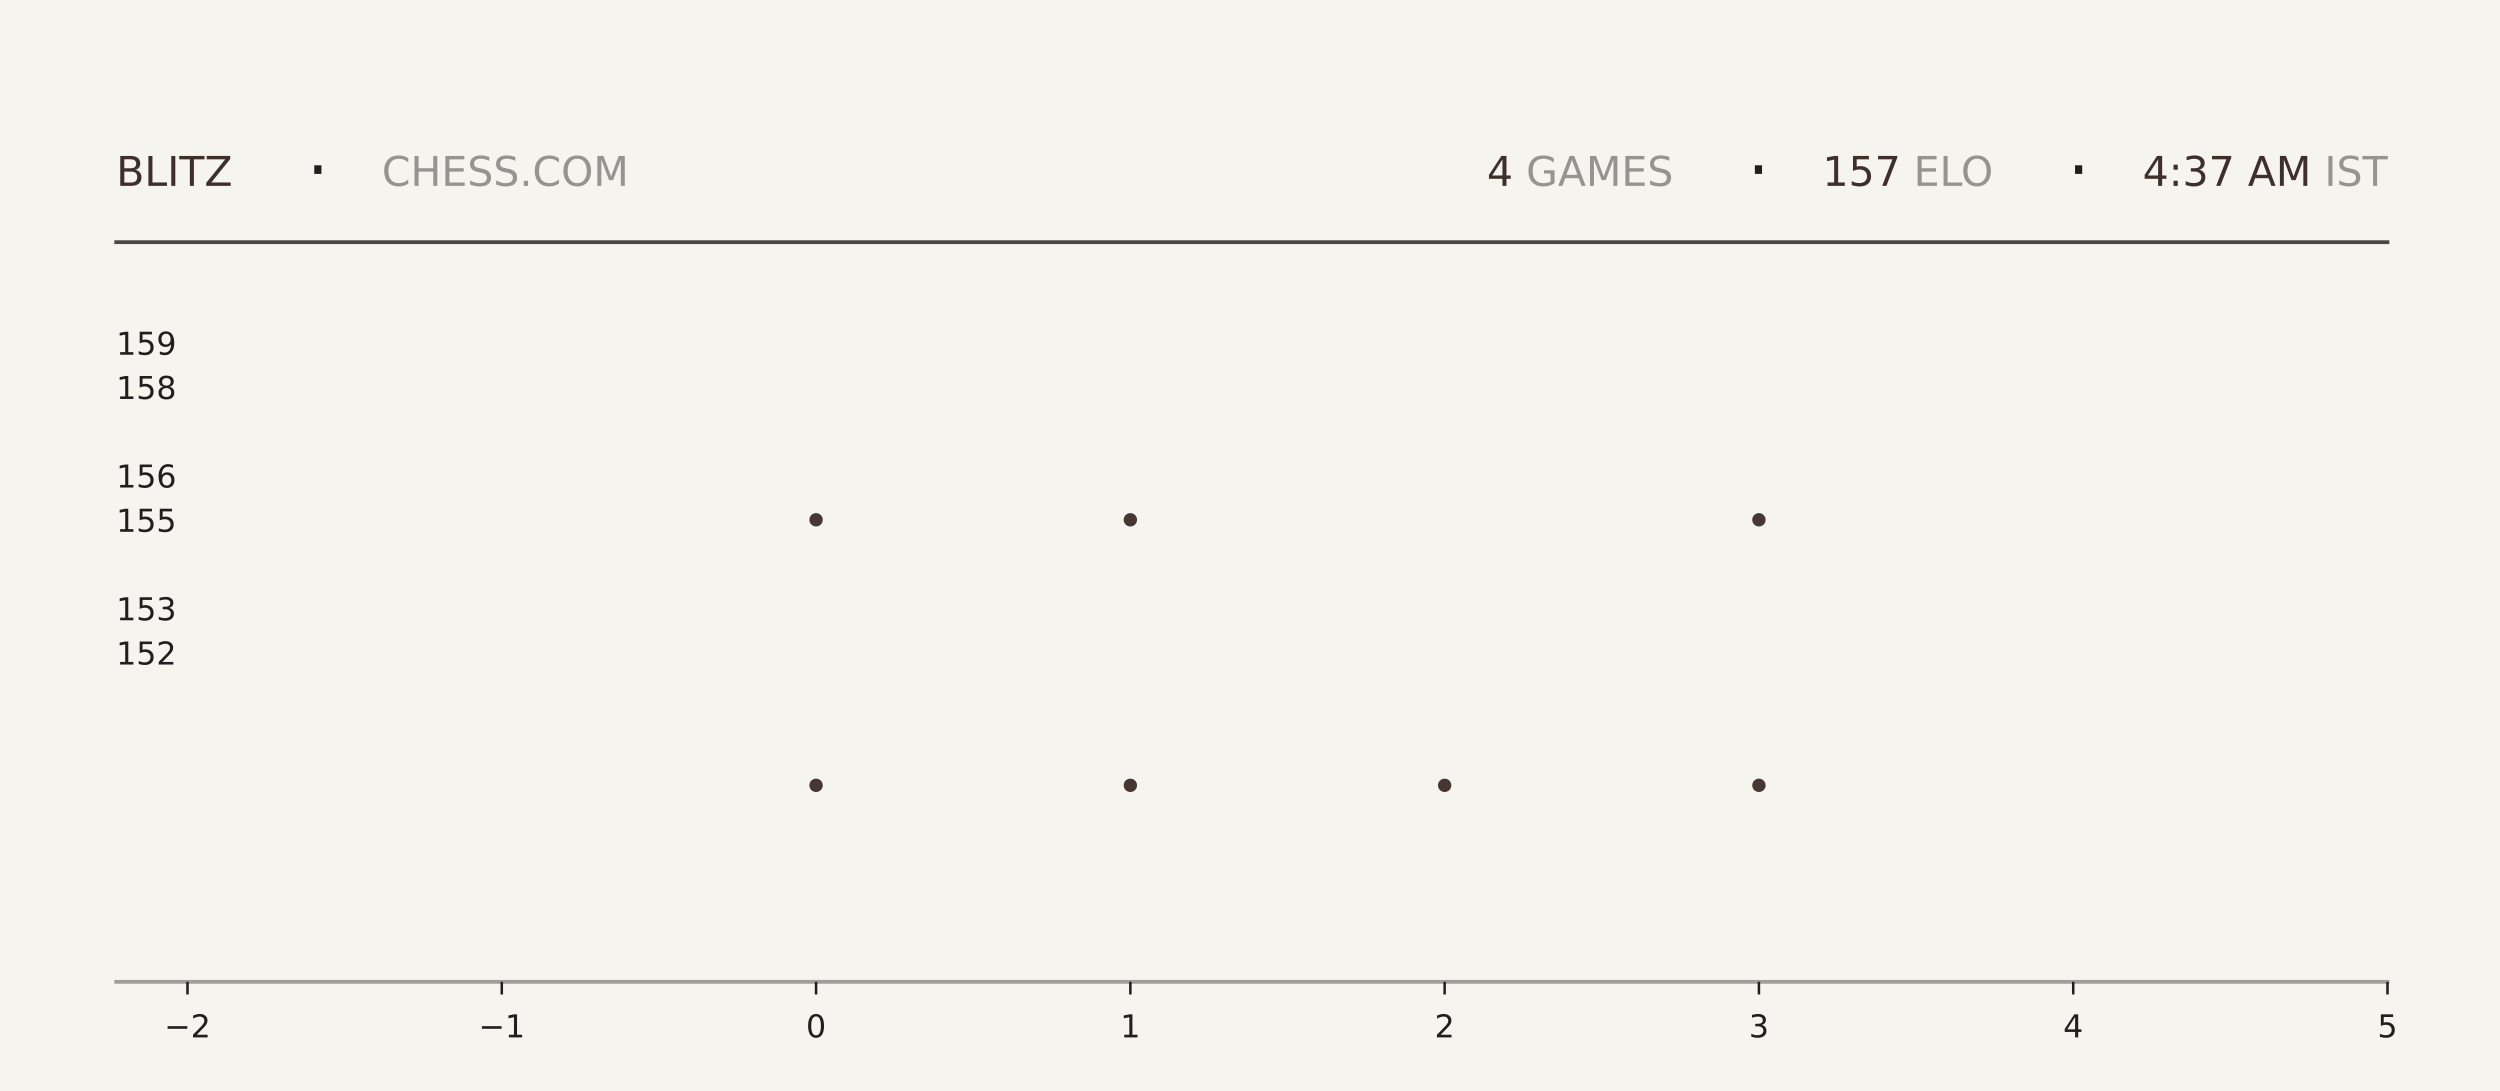
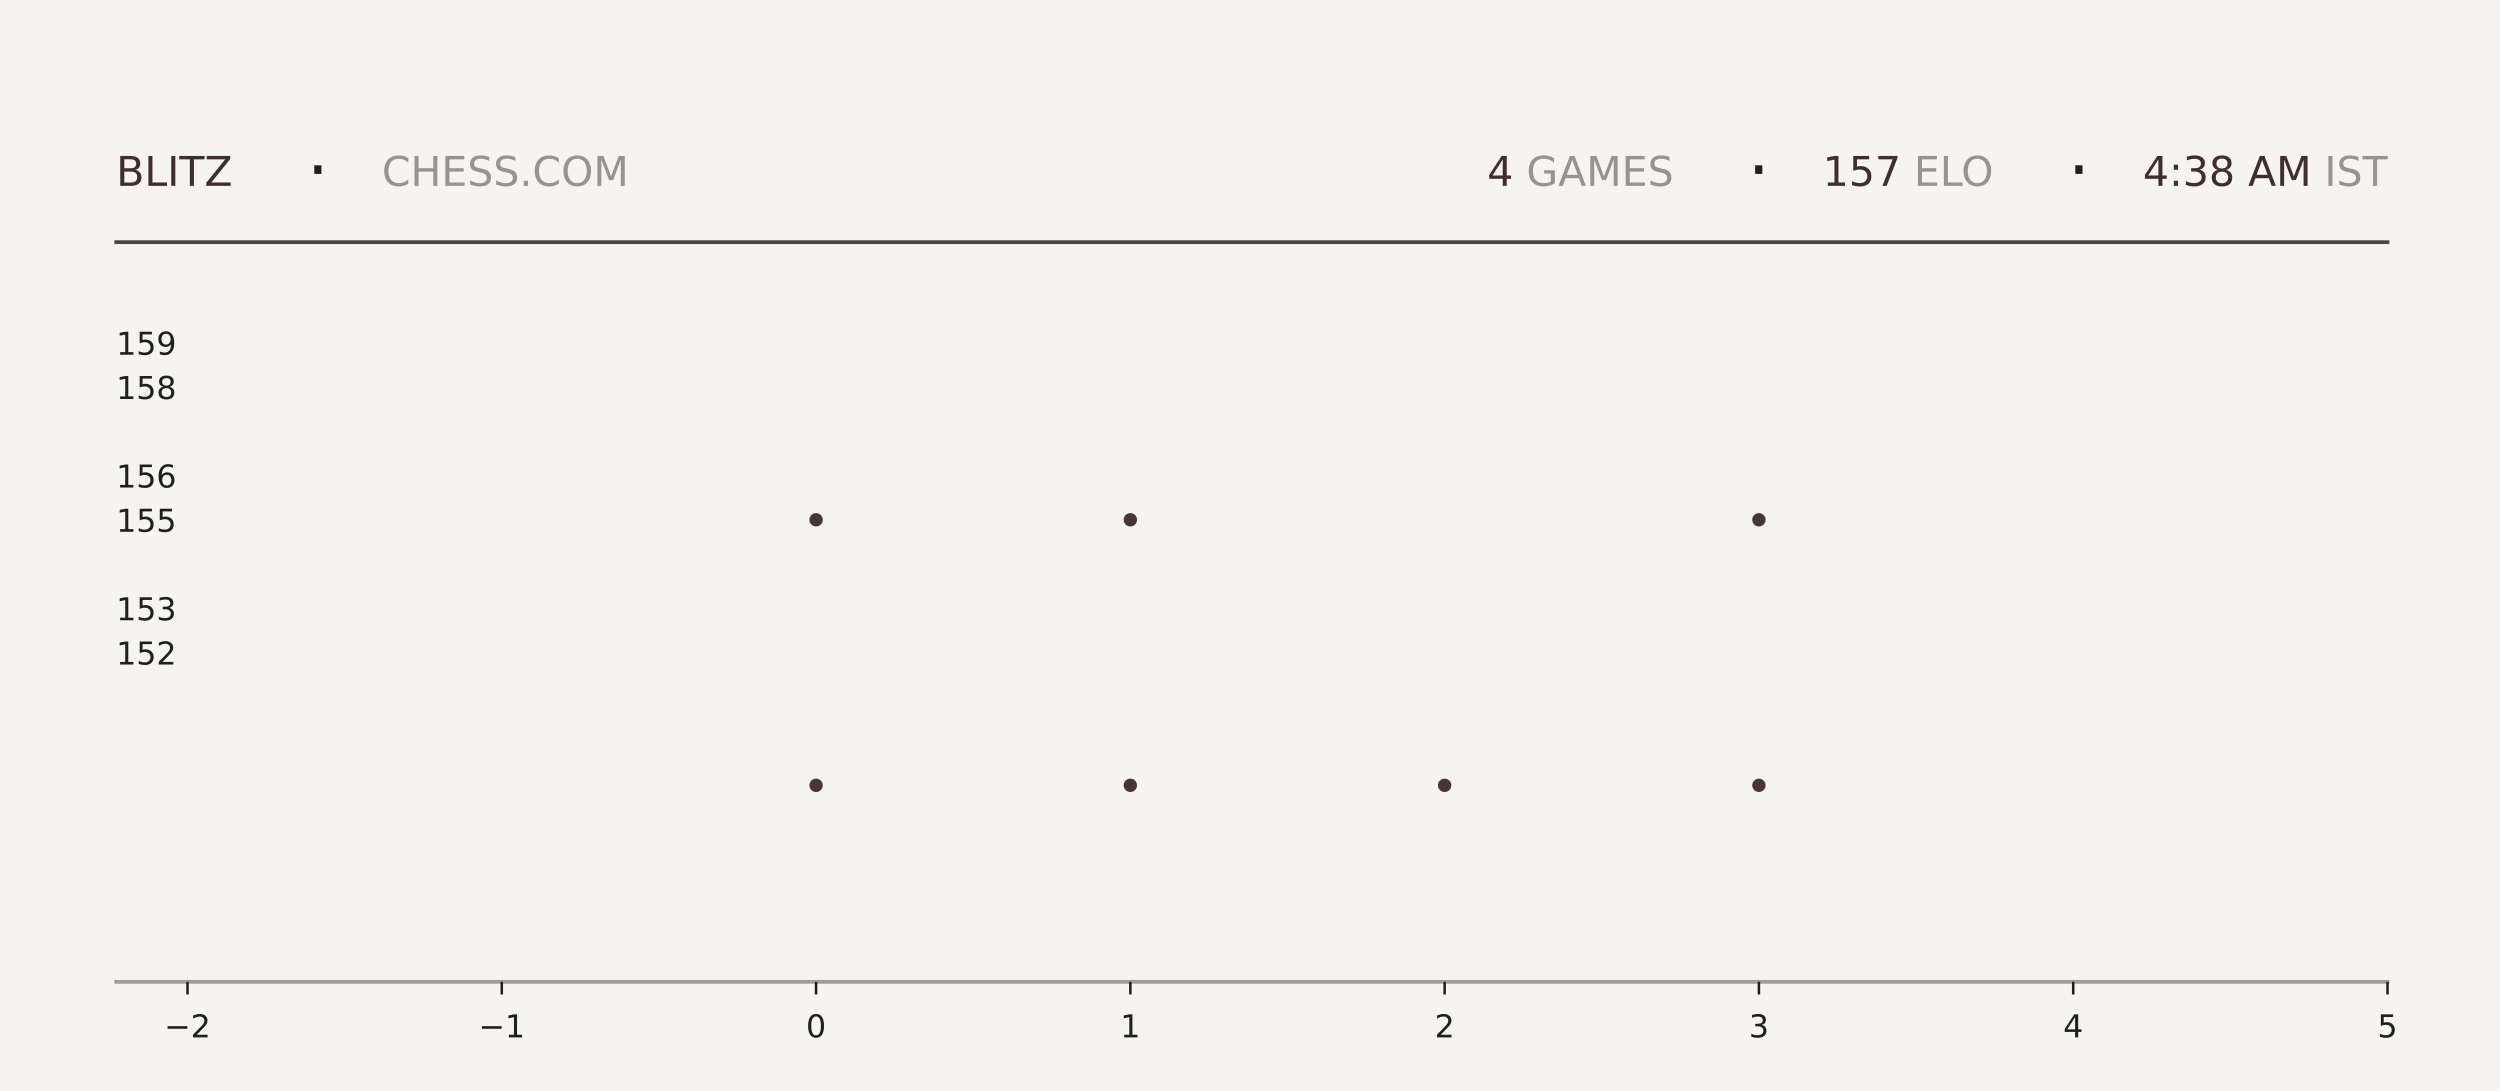
<svg xmlns="http://www.w3.org/2000/svg" xmlns:xlink="http://www.w3.org/1999/xlink" width="792pt" height="345.6pt" viewBox="0 0 792 345.6" version="1.1">
  <defs>
    <style type="text/css">*{stroke-linejoin: round; stroke-linecap: butt}</style>
  </defs>
  <g id="figure_1">
    <g id="patch_1">
      <path d="M 0 345.6  L 792 345.6  L 792 0  L 0 0  z " style="fill: #f6f4ef" />
    </g>
    <g id="axes_1">
      <g id="patch_2">
        <path d="M 59.4 311.04  L 756.36 311.04  L 756.36 103.68  L 59.4 103.68  z " style="fill: #f6f4ef" />
      </g>
      <g id="PathCollection_1">
        <defs>
-           <path id="m9e468e396f" d="M 0 2.121  C 0.563 2.121 1.102 1.898 1.5 1.5  C 1.898 1.102 2.121 0.563 2.121 0  C 2.121 -0.563 1.898 -1.102 1.5 -1.5  C 1.102 -1.898 0.563 -2.121 0 -2.121  C -0.563 -2.121 -1.102 -1.898 -1.5 -1.5  C -1.898 -1.102 -2.121 -0.563 -2.121 0  C -2.121 0.563 -1.898 1.102 -1.5 1.5  C -1.102 1.898 -0.563 2.121 0 2.121  z " />
-         </defs>
-         <g clip-path="url(#pf72d18e03a)">
-           <use xlink:href="#m9e468e396f" x="258.531" y="248.79" style="fill: #3e2f2a; fill-opacity: 0.95" />
-           <use xlink:href="#m9e468e396f" x="258.531" y="164.668" style="fill: #3e2f2a; fill-opacity: 0.95" />
+           <path id="ma956c21dd9" d="M 0 2.121  C 0.563 2.121 1.102 1.898 1.5 1.5  C 1.898 1.102 2.121 0.563 2.121 0  C 2.121 -0.563 1.898 -1.102 1.5 -1.5  C 1.102 -1.898 0.563 -2.121 0 -2.121  C -0.563 -2.121 -1.102 -1.898 -1.5 -1.5  C -1.898 -1.102 -2.121 -0.563 -2.121 0  C -2.121 0.563 -1.898 1.102 -1.5 1.5  C -1.102 1.898 -0.563 2.121 0 2.121  z " />
+         </defs>
+         <g clip-path="url(#p3a223a6d26)">
+           <use xlink:href="#ma956c21dd9" x="258.531" y="248.79" style="fill: #3e2f2a; fill-opacity: 0.95" />
+           <use xlink:href="#ma956c21dd9" x="258.531" y="164.668" style="fill: #3e2f2a; fill-opacity: 0.95" />
        </g>
      </g>
      <g id="PathCollection_2">
-         <g clip-path="url(#pf72d18e03a)">
-           <use xlink:href="#m9e468e396f" x="358.097" y="248.79" style="fill: #3e2f2a; fill-opacity: 0.95" />
-           <use xlink:href="#m9e468e396f" x="358.097" y="164.668" style="fill: #3e2f2a; fill-opacity: 0.95" />
-           <use xlink:href="#m9e468e396f" x="358.097" y="80.547" style="fill: #3e2f2a; fill-opacity: 0.95" />
+         <g clip-path="url(#p3a223a6d26)">
+           <use xlink:href="#ma956c21dd9" x="358.097" y="248.79" style="fill: #3e2f2a; fill-opacity: 0.95" />
+           <use xlink:href="#ma956c21dd9" x="358.097" y="164.668" style="fill: #3e2f2a; fill-opacity: 0.95" />
+           <use xlink:href="#ma956c21dd9" x="358.097" y="80.547" style="fill: #3e2f2a; fill-opacity: 0.95" />
        </g>
      </g>
      <g id="PathCollection_3">
-         <g clip-path="url(#pf72d18e03a)">
-           <use xlink:href="#m9e468e396f" x="457.663" y="248.79" style="fill: #3e2f2a; fill-opacity: 0.95" />
+         <g clip-path="url(#p3a223a6d26)">
+           <use xlink:href="#ma956c21dd9" x="457.663" y="248.79" style="fill: #3e2f2a; fill-opacity: 0.95" />
        </g>
      </g>
      <g id="PathCollection_4">
-         <g clip-path="url(#pf72d18e03a)">
-           <use xlink:href="#m9e468e396f" x="557.229" y="248.79" style="fill: #3e2f2a; fill-opacity: 0.95" />
-           <use xlink:href="#m9e468e396f" x="557.229" y="164.668" style="fill: #3e2f2a; fill-opacity: 0.95" />
-           <use xlink:href="#m9e468e396f" x="557.229" y="80.547" style="fill: #3e2f2a; fill-opacity: 0.95" />
+         <g clip-path="url(#p3a223a6d26)">
+           <use xlink:href="#ma956c21dd9" x="557.229" y="248.79" style="fill: #3e2f2a; fill-opacity: 0.95" />
+           <use xlink:href="#ma956c21dd9" x="557.229" y="164.668" style="fill: #3e2f2a; fill-opacity: 0.95" />
+           <use xlink:href="#ma956c21dd9" x="557.229" y="80.547" style="fill: #3e2f2a; fill-opacity: 0.95" />
        </g>
      </g>
      <g id="matplotlib.axis_1">
        <g id="xtick_1">
          <g id="line2d_1">
            <defs>
-               <path id="m9ed1f75fd4" d="M 0 0  L 0 4  " style="stroke: #1f1f1f; stroke-width: 0.8" />
+               <path id="m3b22a63fce" d="M 0 0  L 0 4  " style="stroke: #1f1f1f; stroke-width: 0.8" />
            </defs>
            <g>
-               <use xlink:href="#m9ed1f75fd4" x="59.4" y="311.04" style="fill: #1f1f1f; stroke: #1f1f1f; stroke-width: 0.8" />
+               <use xlink:href="#m3b22a63fce" x="59.4" y="311.04" style="fill: #1f1f1f; stroke: #1f1f1f; stroke-width: 0.8" />
            </g>
          </g>
          <g id="text_1">
            <g style="fill: #1f1f1f" transform="translate(52.02891 328.6384) scale(0.1 -0.1)">
              <defs>
                <path id="DejaVuSans-2212" d="M 678 2272  L 4684 2272  L 4684 1741  L 678 1741  L 678 2272  z " transform="scale(0.015625)" />
                <path id="DejaVuSans-32" d="M 1228 531  L 3431 531  L 3431 0  L 469 0  L 469 531  Q 828 903 1448 1529  Q 2069 2156 2228 2338  Q 2531 2678 2651 2914  Q 2772 3150 2772 3378  Q 2772 3750 2511 3984  Q 2250 4219 1831 4219  Q 1534 4219 1204 4116  Q 875 4013 500 3803  L 500 4441  Q 881 4594 1212 4672  Q 1544 4750 1819 4750  Q 2544 4750 2975 4387  Q 3406 4025 3406 3419  Q 3406 3131 3298 2873  Q 3191 2616 2906 2266  Q 2828 2175 2409 1742  Q 1991 1309 1228 531  z " transform="scale(0.015625)" />
              </defs>
              <use xlink:href="#DejaVuSans-2212" />
              <use xlink:href="#DejaVuSans-32" transform="translate(83.78906 0)" />
            </g>
          </g>
        </g>
        <g id="xtick_2">
          <g id="line2d_2">
            <g>
-               <use xlink:href="#m9ed1f75fd4" x="158.966" y="311.04" style="fill: #1f1f1f; stroke: #1f1f1f; stroke-width: 0.8" />
+               <use xlink:href="#m3b22a63fce" x="158.966" y="311.04" style="fill: #1f1f1f; stroke: #1f1f1f; stroke-width: 0.8" />
            </g>
          </g>
          <g id="text_2">
            <g style="fill: #1f1f1f" transform="translate(151.5946 328.6384) scale(0.1 -0.1)">
              <defs>
                <path id="DejaVuSans-31" d="M 794 531  L 1825 531  L 1825 4091  L 703 3866  L 703 4441  L 1819 4666  L 2450 4666  L 2450 531  L 3481 531  L 3481 0  L 794 0  L 794 531  z " transform="scale(0.015625)" />
              </defs>
              <use xlink:href="#DejaVuSans-2212" />
              <use xlink:href="#DejaVuSans-31" transform="translate(83.78906 0)" />
            </g>
          </g>
        </g>
        <g id="xtick_3">
          <g id="line2d_3">
            <g>
-               <use xlink:href="#m9ed1f75fd4" x="258.531" y="311.04" style="fill: #1f1f1f; stroke: #1f1f1f; stroke-width: 0.8" />
+               <use xlink:href="#m3b22a63fce" x="258.531" y="311.04" style="fill: #1f1f1f; stroke: #1f1f1f; stroke-width: 0.8" />
            </g>
          </g>
          <g id="text_3">
            <g style="fill: #1f1f1f" transform="translate(255.3502 328.6384) scale(0.1 -0.1)">
              <defs>
                <path id="DejaVuSans-30" d="M 2034 4250  Q 1547 4250 1301 3770  Q 1056 3291 1056 2328  Q 1056 1369 1301 889  Q 1547 409 2034 409  Q 2525 409 2770 889  Q 3016 1369 3016 2328  Q 3016 3291 2770 3770  Q 2525 4250 2034 4250  z M 2034 4750  Q 2819 4750 3233 4129  Q 3647 3509 3647 2328  Q 3647 1150 3233 529  Q 2819 -91 2034 -91  Q 1250 -91 836 529  Q 422 1150 422 2328  Q 422 3509 836 4129  Q 1250 4750 2034 4750  z " transform="scale(0.015625)" />
              </defs>
              <use xlink:href="#DejaVuSans-30" />
            </g>
          </g>
        </g>
        <g id="xtick_4">
          <g id="line2d_4">
            <g>
-               <use xlink:href="#m9ed1f75fd4" x="358.097" y="311.04" style="fill: #1f1f1f; stroke: #1f1f1f; stroke-width: 0.8" />
+               <use xlink:href="#m3b22a63fce" x="358.097" y="311.04" style="fill: #1f1f1f; stroke: #1f1f1f; stroke-width: 0.8" />
            </g>
          </g>
          <g id="text_4">
            <g style="fill: #1f1f1f" transform="translate(354.9159 328.6384) scale(0.1 -0.1)">
              <use xlink:href="#DejaVuSans-31" />
            </g>
          </g>
        </g>
        <g id="xtick_5">
          <g id="line2d_5">
            <g>
-               <use xlink:href="#m9ed1f75fd4" x="457.663" y="311.04" style="fill: #1f1f1f; stroke: #1f1f1f; stroke-width: 0.8" />
+               <use xlink:href="#m3b22a63fce" x="457.663" y="311.04" style="fill: #1f1f1f; stroke: #1f1f1f; stroke-width: 0.8" />
            </g>
          </g>
          <g id="text_5">
            <g style="fill: #1f1f1f" transform="translate(454.4816 328.6384) scale(0.1 -0.1)">
              <use xlink:href="#DejaVuSans-32" />
            </g>
          </g>
        </g>
        <g id="xtick_6">
          <g id="line2d_6">
            <g>
-               <use xlink:href="#m9ed1f75fd4" x="557.229" y="311.04" style="fill: #1f1f1f; stroke: #1f1f1f; stroke-width: 0.8" />
+               <use xlink:href="#m3b22a63fce" x="557.229" y="311.04" style="fill: #1f1f1f; stroke: #1f1f1f; stroke-width: 0.8" />
            </g>
          </g>
          <g id="text_6">
            <g style="fill: #1f1f1f" transform="translate(554.0473 328.6384) scale(0.1 -0.1)">
              <defs>
                <path id="DejaVuSans-33" d="M 2597 2516  Q 3050 2419 3304 2112  Q 3559 1806 3559 1356  Q 3559 666 3084 287  Q 2609 -91 1734 -91  Q 1441 -91 1130 -33  Q 819 25 488 141  L 488 750  Q 750 597 1062 519  Q 1375 441 1716 441  Q 2309 441 2620 675  Q 2931 909 2931 1356  Q 2931 1769 2642 2001  Q 2353 2234 1838 2234  L 1294 2234  L 1294 2753  L 1863 2753  Q 2328 2753 2575 2939  Q 2822 3125 2822 3475  Q 2822 3834 2567 4026  Q 2313 4219 1838 4219  Q 1578 4219 1281 4162  Q 984 4106 628 3988  L 628 4550  Q 988 4650 1302 4700  Q 1616 4750 1894 4750  Q 2613 4750 3031 4423  Q 3450 4097 3450 3541  Q 3450 3153 3228 2886  Q 3006 2619 2597 2516  z " transform="scale(0.015625)" />
              </defs>
              <use xlink:href="#DejaVuSans-33" />
            </g>
          </g>
        </g>
        <g id="xtick_7">
          <g id="line2d_7">
            <g>
-               <use xlink:href="#m9ed1f75fd4" x="656.794" y="311.04" style="fill: #1f1f1f; stroke: #1f1f1f; stroke-width: 0.8" />
+               <use xlink:href="#m3b22a63fce" x="656.794" y="311.04" style="fill: #1f1f1f; stroke: #1f1f1f; stroke-width: 0.8" />
            </g>
          </g>
          <g id="text_7">
            <g style="fill: #1f1f1f" transform="translate(653.613 328.6384) scale(0.1 -0.1)">
              <defs>
                <path id="DejaVuSans-34" d="M 2419 4116  L 825 1625  L 2419 1625  L 2419 4116  z M 2253 4666  L 3047 4666  L 3047 1625  L 3713 1625  L 3713 1100  L 3047 1100  L 3047 0  L 2419 0  L 2419 1100  L 313 1100  L 313 1709  L 2253 4666  z " transform="scale(0.015625)" />
              </defs>
              <use xlink:href="#DejaVuSans-34" />
            </g>
          </g>
        </g>
        <g id="xtick_8">
          <g id="line2d_8">
            <g>
-               <use xlink:href="#m9ed1f75fd4" x="756.36" y="311.04" style="fill: #1f1f1f; stroke: #1f1f1f; stroke-width: 0.8" />
+               <use xlink:href="#m3b22a63fce" x="756.36" y="311.04" style="fill: #1f1f1f; stroke: #1f1f1f; stroke-width: 0.8" />
            </g>
          </g>
          <g id="text_8">
            <g style="fill: #1f1f1f" transform="translate(753.1788 328.6384) scale(0.1 -0.1)">
              <defs>
                <path id="DejaVuSans-35" d="M 691 4666  L 3169 4666  L 3169 4134  L 1269 4134  L 1269 2991  Q 1406 3038 1543 3061  Q 1681 3084 1819 3084  Q 2600 3084 3056 2656  Q 3513 2228 3513 1497  Q 3513 744 3044 326  Q 2575 -91 1722 -91  Q 1428 -91 1123 -41  Q 819 9 494 109  L 494 744  Q 775 591 1075 516  Q 1375 441 1709 441  Q 2250 441 2565 725  Q 2881 1009 2881 1497  Q 2881 1984 2565 2268  Q 2250 2553 1709 2553  Q 1456 2553 1204 2497  Q 953 2441 691 2322  L 691 4666  z " transform="scale(0.015625)" />
              </defs>
              <use xlink:href="#DejaVuSans-35" />
            </g>
          </g>
        </g>
      </g>
      <g id="matplotlib.axis_2">
        <g id="ytick_1">
          <g id="line2d_9" />
          <g id="text_9">
            <g style="fill: #1f1f1f" transform="translate(36.8125 210.5283) scale(0.1 -0.1)">
              <use xlink:href="#DejaVuSans-31" />
              <use xlink:href="#DejaVuSans-35" transform="translate(63.62305 0)" />
              <use xlink:href="#DejaVuSans-32" transform="translate(127.2461 0)" />
            </g>
          </g>
        </g>
        <g id="ytick_2">
          <g id="line2d_10" />
          <g id="text_10">
            <g style="fill: #1f1f1f" transform="translate(36.8125 196.508) scale(0.1 -0.1)">
              <use xlink:href="#DejaVuSans-31" />
              <use xlink:href="#DejaVuSans-35" transform="translate(63.62305 0)" />
              <use xlink:href="#DejaVuSans-33" transform="translate(127.2461 0)" />
            </g>
          </g>
        </g>
        <g id="ytick_3">
          <g id="line2d_11" />
          <g id="text_11">
            <g style="fill: #1f1f1f" transform="translate(36.8125 168.4675) scale(0.1 -0.1)">
              <use xlink:href="#DejaVuSans-31" />
              <use xlink:href="#DejaVuSans-35" transform="translate(63.62305 0)" />
              <use xlink:href="#DejaVuSans-35" transform="translate(127.2461 0)" />
            </g>
          </g>
        </g>
        <g id="ytick_4">
          <g id="line2d_12" />
          <g id="text_12">
            <g style="fill: #1f1f1f" transform="translate(36.8125 154.4472) scale(0.1 -0.1)">
              <defs>
                <path id="DejaVuSans-36" d="M 2113 2584  Q 1688 2584 1439 2293  Q 1191 2003 1191 1497  Q 1191 994 1439 701  Q 1688 409 2113 409  Q 2538 409 2786 701  Q 3034 994 3034 1497  Q 3034 2003 2786 2293  Q 2538 2584 2113 2584  z M 3366 4563  L 3366 3988  Q 3128 4100 2886 4159  Q 2644 4219 2406 4219  Q 1781 4219 1451 3797  Q 1122 3375 1075 2522  Q 1259 2794 1537 2939  Q 1816 3084 2150 3084  Q 2853 3084 3261 2657  Q 3669 2231 3669 1497  Q 3669 778 3244 343  Q 2819 -91 2113 -91  Q 1303 -91 875 529  Q 447 1150 447 2328  Q 447 3434 972 4092  Q 1497 4750 2381 4750  Q 2619 4750 2861 4703  Q 3103 4656 3366 4563  z " transform="scale(0.015625)" />
              </defs>
              <use xlink:href="#DejaVuSans-31" />
              <use xlink:href="#DejaVuSans-35" transform="translate(63.62305 0)" />
              <use xlink:href="#DejaVuSans-36" transform="translate(127.2461 0)" />
            </g>
          </g>
        </g>
        <g id="ytick_5">
          <g id="line2d_13" />
          <g id="text_13">
            <g style="fill: #1f1f1f" transform="translate(36.8125 126.4066) scale(0.1 -0.1)">
              <defs>
                <path id="DejaVuSans-38" d="M 2034 2216  Q 1584 2216 1326 1975  Q 1069 1734 1069 1313  Q 1069 891 1326 650  Q 1584 409 2034 409  Q 2484 409 2743 651  Q 3003 894 3003 1313  Q 3003 1734 2745 1975  Q 2488 2216 2034 2216  z M 1403 2484  Q 997 2584 770 2862  Q 544 3141 544 3541  Q 544 4100 942 4425  Q 1341 4750 2034 4750  Q 2731 4750 3128 4425  Q 3525 4100 3525 3541  Q 3525 3141 3298 2862  Q 3072 2584 2669 2484  Q 3125 2378 3379 2068  Q 3634 1759 3634 1313  Q 3634 634 3220 271  Q 2806 -91 2034 -91  Q 1263 -91 848 271  Q 434 634 434 1313  Q 434 1759 690 2068  Q 947 2378 1403 2484  z M 1172 3481  Q 1172 3119 1398 2916  Q 1625 2713 2034 2713  Q 2441 2713 2670 2916  Q 2900 3119 2900 3481  Q 2900 3844 2670 4047  Q 2441 4250 2034 4250  Q 1625 4250 1398 4047  Q 1172 3844 1172 3481  z " transform="scale(0.015625)" />
              </defs>
              <use xlink:href="#DejaVuSans-31" />
              <use xlink:href="#DejaVuSans-35" transform="translate(63.62305 0)" />
              <use xlink:href="#DejaVuSans-38" transform="translate(127.2461 0)" />
            </g>
          </g>
        </g>
        <g id="ytick_6">
          <g id="line2d_14" />
          <g id="text_14">
            <g style="fill: #1f1f1f" transform="translate(36.8125 112.3863) scale(0.1 -0.1)">
              <defs>
                <path id="DejaVuSans-39" d="M 703 97  L 703 672  Q 941 559 1184 500  Q 1428 441 1663 441  Q 2288 441 2617 861  Q 2947 1281 2994 2138  Q 2813 1869 2534 1725  Q 2256 1581 1919 1581  Q 1219 1581 811 2004  Q 403 2428 403 3163  Q 403 3881 828 4315  Q 1253 4750 1959 4750  Q 2769 4750 3195 4129  Q 3622 3509 3622 2328  Q 3622 1225 3098 567  Q 2575 -91 1691 -91  Q 1453 -91 1209 -44  Q 966 3 703 97  z M 1959 2075  Q 2384 2075 2632 2365  Q 2881 2656 2881 3163  Q 2881 3666 2632 3958  Q 2384 4250 1959 4250  Q 1534 4250 1286 3958  Q 1038 3666 1038 3163  Q 1038 2656 1286 2365  Q 1534 2075 1959 2075  z " transform="scale(0.015625)" />
              </defs>
              <use xlink:href="#DejaVuSans-31" />
              <use xlink:href="#DejaVuSans-35" transform="translate(63.62305 0)" />
              <use xlink:href="#DejaVuSans-39" transform="translate(127.2461 0)" />
            </g>
          </g>
        </g>
      </g>
    </g>
    <g id="line2d_15">
      <path d="M 36.82 76.723  L 756.36 76.723  " style="fill: none; stroke: #1f1f1f; stroke-opacity: 0.8; stroke-width: 1.2; stroke-linecap: square" />
    </g>
    <g id="line2d_16">
      <path d="M 36.82 311.04  L 756.36 311.04  " style="fill: none; stroke: #1f1f1f; stroke-opacity: 0.4; stroke-width: 1.2; stroke-linecap: square" />
    </g>
    <g id="text_15">
      <g style="fill: #3e2f2a" transform="translate(36.82 58.88319) scale(0.13 -0.13)">
        <defs>
          <path id="DejaVuSans-42" d="M 1259 2228  L 1259 519  L 2272 519  Q 2781 519 3026 730  Q 3272 941 3272 1375  Q 3272 1813 3026 2020  Q 2781 2228 2272 2228  L 1259 2228  z M 1259 4147  L 1259 2741  L 2194 2741  Q 2656 2741 2882 2914  Q 3109 3088 3109 3444  Q 3109 3797 2882 3972  Q 2656 4147 2194 4147  L 1259 4147  z M 628 4666  L 2241 4666  Q 2963 4666 3353 4366  Q 3744 4066 3744 3513  Q 3744 3084 3544 2831  Q 3344 2578 2956 2516  Q 3422 2416 3680 2098  Q 3938 1781 3938 1306  Q 3938 681 3513 340  Q 3088 0 2303 0  L 628 0  L 628 4666  z " transform="scale(0.015625)" />
          <path id="DejaVuSans-4c" d="M 628 4666  L 1259 4666  L 1259 531  L 3531 531  L 3531 0  L 628 0  L 628 4666  z " transform="scale(0.015625)" />
          <path id="DejaVuSans-49" d="M 628 4666  L 1259 4666  L 1259 0  L 628 0  L 628 4666  z " transform="scale(0.015625)" />
          <path id="DejaVuSans-54" d="M -19 4666  L 3928 4666  L 3928 4134  L 2272 4134  L 2272 0  L 1638 0  L 1638 4134  L -19 4134  L -19 4666  z " transform="scale(0.015625)" />
          <path id="DejaVuSans-5a" d="M 359 4666  L 4025 4666  L 4025 4184  L 1075 531  L 4097 531  L 4097 0  L 288 0  L 288 481  L 3238 4134  L 359 4134  L 359 4666  z " transform="scale(0.015625)" />
        </defs>
        <use xlink:href="#DejaVuSans-42" />
        <use xlink:href="#DejaVuSans-4c" transform="translate(68.60352 0)" />
        <use xlink:href="#DejaVuSans-49" transform="translate(124.3164 0)" />
        <use xlink:href="#DejaVuSans-54" transform="translate(153.8086 0)" />
        <use xlink:href="#DejaVuSans-5a" transform="translate(214.8926 0)" />
      </g>
    </g>
    <g id="text_16">
      <g style="fill: #1f1f1f" transform="translate(97.21 61.36662) scale(0.22 -0.22)">
        <defs>
          <path id="DejaVuSans-b7" d="M 684 2619  L 1344 2619  L 1344 1825  L 684 1825  L 684 2619  z " transform="scale(0.015625)" />
        </defs>
        <use xlink:href="#DejaVuSans-b7" />
      </g>
    </g>
    <g id="text_17">
      <g style="fill: #1f1f1f; opacity: 0.45" transform="translate(120.97 58.88319) scale(0.13 -0.13)">
        <defs>
          <path id="DejaVuSans-43" d="M 4122 4306  L 4122 3641  Q 3803 3938 3442 4084  Q 3081 4231 2675 4231  Q 1875 4231 1450 3742  Q 1025 3253 1025 2328  Q 1025 1406 1450 917  Q 1875 428 2675 428  Q 3081 428 3442 575  Q 3803 722 4122 1019  L 4122 359  Q 3791 134 3420 21  Q 3050 -91 2638 -91  Q 1578 -91 968 557  Q 359 1206 359 2328  Q 359 3453 968 4101  Q 1578 4750 2638 4750  Q 3056 4750 3426 4639  Q 3797 4528 4122 4306  z " transform="scale(0.015625)" />
          <path id="DejaVuSans-48" d="M 628 4666  L 1259 4666  L 1259 2753  L 3553 2753  L 3553 4666  L 4184 4666  L 4184 0  L 3553 0  L 3553 2222  L 1259 2222  L 1259 0  L 628 0  L 628 4666  z " transform="scale(0.015625)" />
          <path id="DejaVuSans-45" d="M 628 4666  L 3578 4666  L 3578 4134  L 1259 4134  L 1259 2753  L 3481 2753  L 3481 2222  L 1259 2222  L 1259 531  L 3634 531  L 3634 0  L 628 0  L 628 4666  z " transform="scale(0.015625)" />
          <path id="DejaVuSans-53" d="M 3425 4513  L 3425 3897  Q 3066 4069 2747 4153  Q 2428 4238 2131 4238  Q 1616 4238 1336 4038  Q 1056 3838 1056 3469  Q 1056 3159 1242 3001  Q 1428 2844 1947 2747  L 2328 2669  Q 3034 2534 3370 2195  Q 3706 1856 3706 1288  Q 3706 609 3251 259  Q 2797 -91 1919 -91  Q 1588 -91 1214 -16  Q 841 59 441 206  L 441 856  Q 825 641 1194 531  Q 1563 422 1919 422  Q 2459 422 2753 634  Q 3047 847 3047 1241  Q 3047 1584 2836 1778  Q 2625 1972 2144 2069  L 1759 2144  Q 1053 2284 737 2584  Q 422 2884 422 3419  Q 422 4038 858 4394  Q 1294 4750 2059 4750  Q 2388 4750 2728 4690  Q 3069 4631 3425 4513  z " transform="scale(0.015625)" />
          <path id="DejaVuSans-2e" d="M 684 794  L 1344 794  L 1344 0  L 684 0  L 684 794  z " transform="scale(0.015625)" />
          <path id="DejaVuSans-4f" d="M 2522 4238  Q 1834 4238 1429 3725  Q 1025 3213 1025 2328  Q 1025 1447 1429 934  Q 1834 422 2522 422  Q 3209 422 3611 934  Q 4013 1447 4013 2328  Q 4013 3213 3611 3725  Q 3209 4238 2522 4238  z M 2522 4750  Q 3503 4750 4090 4092  Q 4678 3434 4678 2328  Q 4678 1225 4090 567  Q 3503 -91 2522 -91  Q 1538 -91 948 565  Q 359 1222 359 2328  Q 359 3434 948 4092  Q 1538 4750 2522 4750  z " transform="scale(0.015625)" />
          <path id="DejaVuSans-4d" d="M 628 4666  L 1569 4666  L 2759 1491  L 3956 4666  L 4897 4666  L 4897 0  L 4281 0  L 4281 4097  L 3078 897  L 2444 897  L 1241 4097  L 1241 0  L 628 0  L 628 4666  z " transform="scale(0.015625)" />
        </defs>
        <use xlink:href="#DejaVuSans-43" />
        <use xlink:href="#DejaVuSans-48" transform="translate(69.82422 0)" />
        <use xlink:href="#DejaVuSans-45" transform="translate(145.0195 0)" />
        <use xlink:href="#DejaVuSans-53" transform="translate(208.2031 0)" />
        <use xlink:href="#DejaVuSans-53" transform="translate(271.6797 0)" />
        <use xlink:href="#DejaVuSans-2e" transform="translate(335.1562 0)" />
        <use xlink:href="#DejaVuSans-43" transform="translate(366.9434 0)" />
        <use xlink:href="#DejaVuSans-4f" transform="translate(436.7676 0)" />
        <use xlink:href="#DejaVuSans-4d" transform="translate(515.4785 0)" />
      </g>
    </g>
    <g id="text_18">
-       <g style="fill: #3e2f2a" transform="translate(471.06 58.88319) scale(0.13 -0.13)">
+       <g style="fill: #3e2f2a" transform="translate(471.15 58.88319) scale(0.13 -0.13)">
        <use xlink:href="#DejaVuSans-34" />
      </g>
    </g>
    <g id="text_19">
-       <g style="fill: #1f1f1f; opacity: 0.45" transform="translate(479.34 58.88319) scale(0.13 -0.13)">
+       <g style="fill: #1f1f1f; opacity: 0.45" transform="translate(479.43 58.88319) scale(0.13 -0.13)">
        <defs>
          <path id="DejaVuSans-20" transform="scale(0.015625)" />
          <path id="DejaVuSans-47" d="M 3809 666  L 3809 1919  L 2778 1919  L 2778 2438  L 4434 2438  L 4434 434  Q 4069 175 3628 42  Q 3188 -91 2688 -91  Q 1594 -91 976 548  Q 359 1188 359 2328  Q 359 3472 976 4111  Q 1594 4750 2688 4750  Q 3144 4750 3555 4637  Q 3966 4525 4313 4306  L 4313 3634  Q 3963 3931 3569 4081  Q 3175 4231 2741 4231  Q 1884 4231 1454 3753  Q 1025 3275 1025 2328  Q 1025 1384 1454 906  Q 1884 428 2741 428  Q 3075 428 3337 486  Q 3600 544 3809 666  z " transform="scale(0.015625)" />
          <path id="DejaVuSans-41" d="M 2188 4044  L 1331 1722  L 3047 1722  L 2188 4044  z M 1831 4666  L 2547 4666  L 4325 0  L 3669 0  L 3244 1197  L 1141 1197  L 716 0  L 50 0  L 1831 4666  z " transform="scale(0.015625)" />
        </defs>
        <use xlink:href="#DejaVuSans-20" />
        <use xlink:href="#DejaVuSans-47" transform="translate(31.78711 0)" />
        <use xlink:href="#DejaVuSans-41" transform="translate(109.2773 0)" />
        <use xlink:href="#DejaVuSans-4d" transform="translate(177.6855 0)" />
        <use xlink:href="#DejaVuSans-45" transform="translate(263.9648 0)" />
        <use xlink:href="#DejaVuSans-53" transform="translate(327.1484 0)" />
      </g>
    </g>
    <g id="text_20">
-       <g style="fill: #1f1f1f" transform="translate(553.59 61.36662) scale(0.22 -0.22)">
+       <g style="fill: #1f1f1f" transform="translate(553.68 61.36662) scale(0.22 -0.22)">
        <use xlink:href="#DejaVuSans-b7" />
      </g>
    </g>
    <g id="text_21">
-       <g style="fill: #3e2f2a" transform="translate(577.35 58.88319) scale(0.13 -0.13)">
+       <g style="fill: #3e2f2a" transform="translate(577.44 58.88319) scale(0.13 -0.13)">
        <defs>
          <path id="DejaVuSans-37" d="M 525 4666  L 3525 4666  L 3525 4397  L 1831 0  L 1172 0  L 2766 4134  L 525 4134  L 525 4666  z " transform="scale(0.015625)" />
        </defs>
        <use xlink:href="#DejaVuSans-31" />
        <use xlink:href="#DejaVuSans-35" transform="translate(63.62305 0)" />
        <use xlink:href="#DejaVuSans-37" transform="translate(127.2461 0)" />
      </g>
    </g>
    <g id="text_22">
-       <g style="fill: #1f1f1f; opacity: 0.45" transform="translate(602.1 58.88319) scale(0.13 -0.13)">
+       <g style="fill: #1f1f1f; opacity: 0.45" transform="translate(602.19 58.88319) scale(0.13 -0.13)">
        <use xlink:href="#DejaVuSans-20" />
        <use xlink:href="#DejaVuSans-45" transform="translate(31.78711 0)" />
        <use xlink:href="#DejaVuSans-4c" transform="translate(94.9707 0)" />
        <use xlink:href="#DejaVuSans-4f" transform="translate(147.0586 0)" />
      </g>
    </g>
    <g id="text_23">
-       <g style="fill: #1f1f1f" transform="translate(655.02 61.36662) scale(0.22 -0.22)">
+       <g style="fill: #1f1f1f" transform="translate(655.11 61.36662) scale(0.22 -0.22)">
        <use xlink:href="#DejaVuSans-b7" />
      </g>
    </g>
    <g id="text_24">
-       <g style="fill: #3e2f2a" transform="translate(678.78 58.88319) scale(0.13 -0.13)">
+       <g style="fill: #3e2f2a" transform="translate(678.87 58.88319) scale(0.13 -0.13)">
        <defs>
          <path id="DejaVuSans-3a" d="M 750 794  L 1409 794  L 1409 0  L 750 0  L 750 794  z M 750 3309  L 1409 3309  L 1409 2516  L 750 2516  L 750 3309  z " transform="scale(0.015625)" />
        </defs>
        <use xlink:href="#DejaVuSans-34" />
        <use xlink:href="#DejaVuSans-3a" transform="translate(63.62305 0)" />
        <use xlink:href="#DejaVuSans-33" transform="translate(97.31445 0)" />
-         <use xlink:href="#DejaVuSans-37" transform="translate(160.9375 0)" />
+         <use xlink:href="#DejaVuSans-38" transform="translate(160.9375 0)" />
        <use xlink:href="#DejaVuSans-20" transform="translate(224.5605 0)" />
        <use xlink:href="#DejaVuSans-41" transform="translate(256.3477 0)" />
        <use xlink:href="#DejaVuSans-4d" transform="translate(324.7559 0)" />
      </g>
    </g>
    <g id="text_25">
      <g style="fill: #1f1f1f; opacity: 0.45" transform="translate(732.24 58.88319) scale(0.13 -0.13)">
        <use xlink:href="#DejaVuSans-20" />
        <use xlink:href="#DejaVuSans-49" transform="translate(31.78711 0)" />
        <use xlink:href="#DejaVuSans-53" transform="translate(61.2793 0)" />
        <use xlink:href="#DejaVuSans-54" transform="translate(124.7559 0)" />
      </g>
    </g>
  </g>
  <defs>
-     <clipPath id="pf72d18e03a">
+     <clipPath id="p3a223a6d26">
      <rect x="59.4" y="103.68" width="696.96" height="207.36" />
    </clipPath>
  </defs>
</svg>
